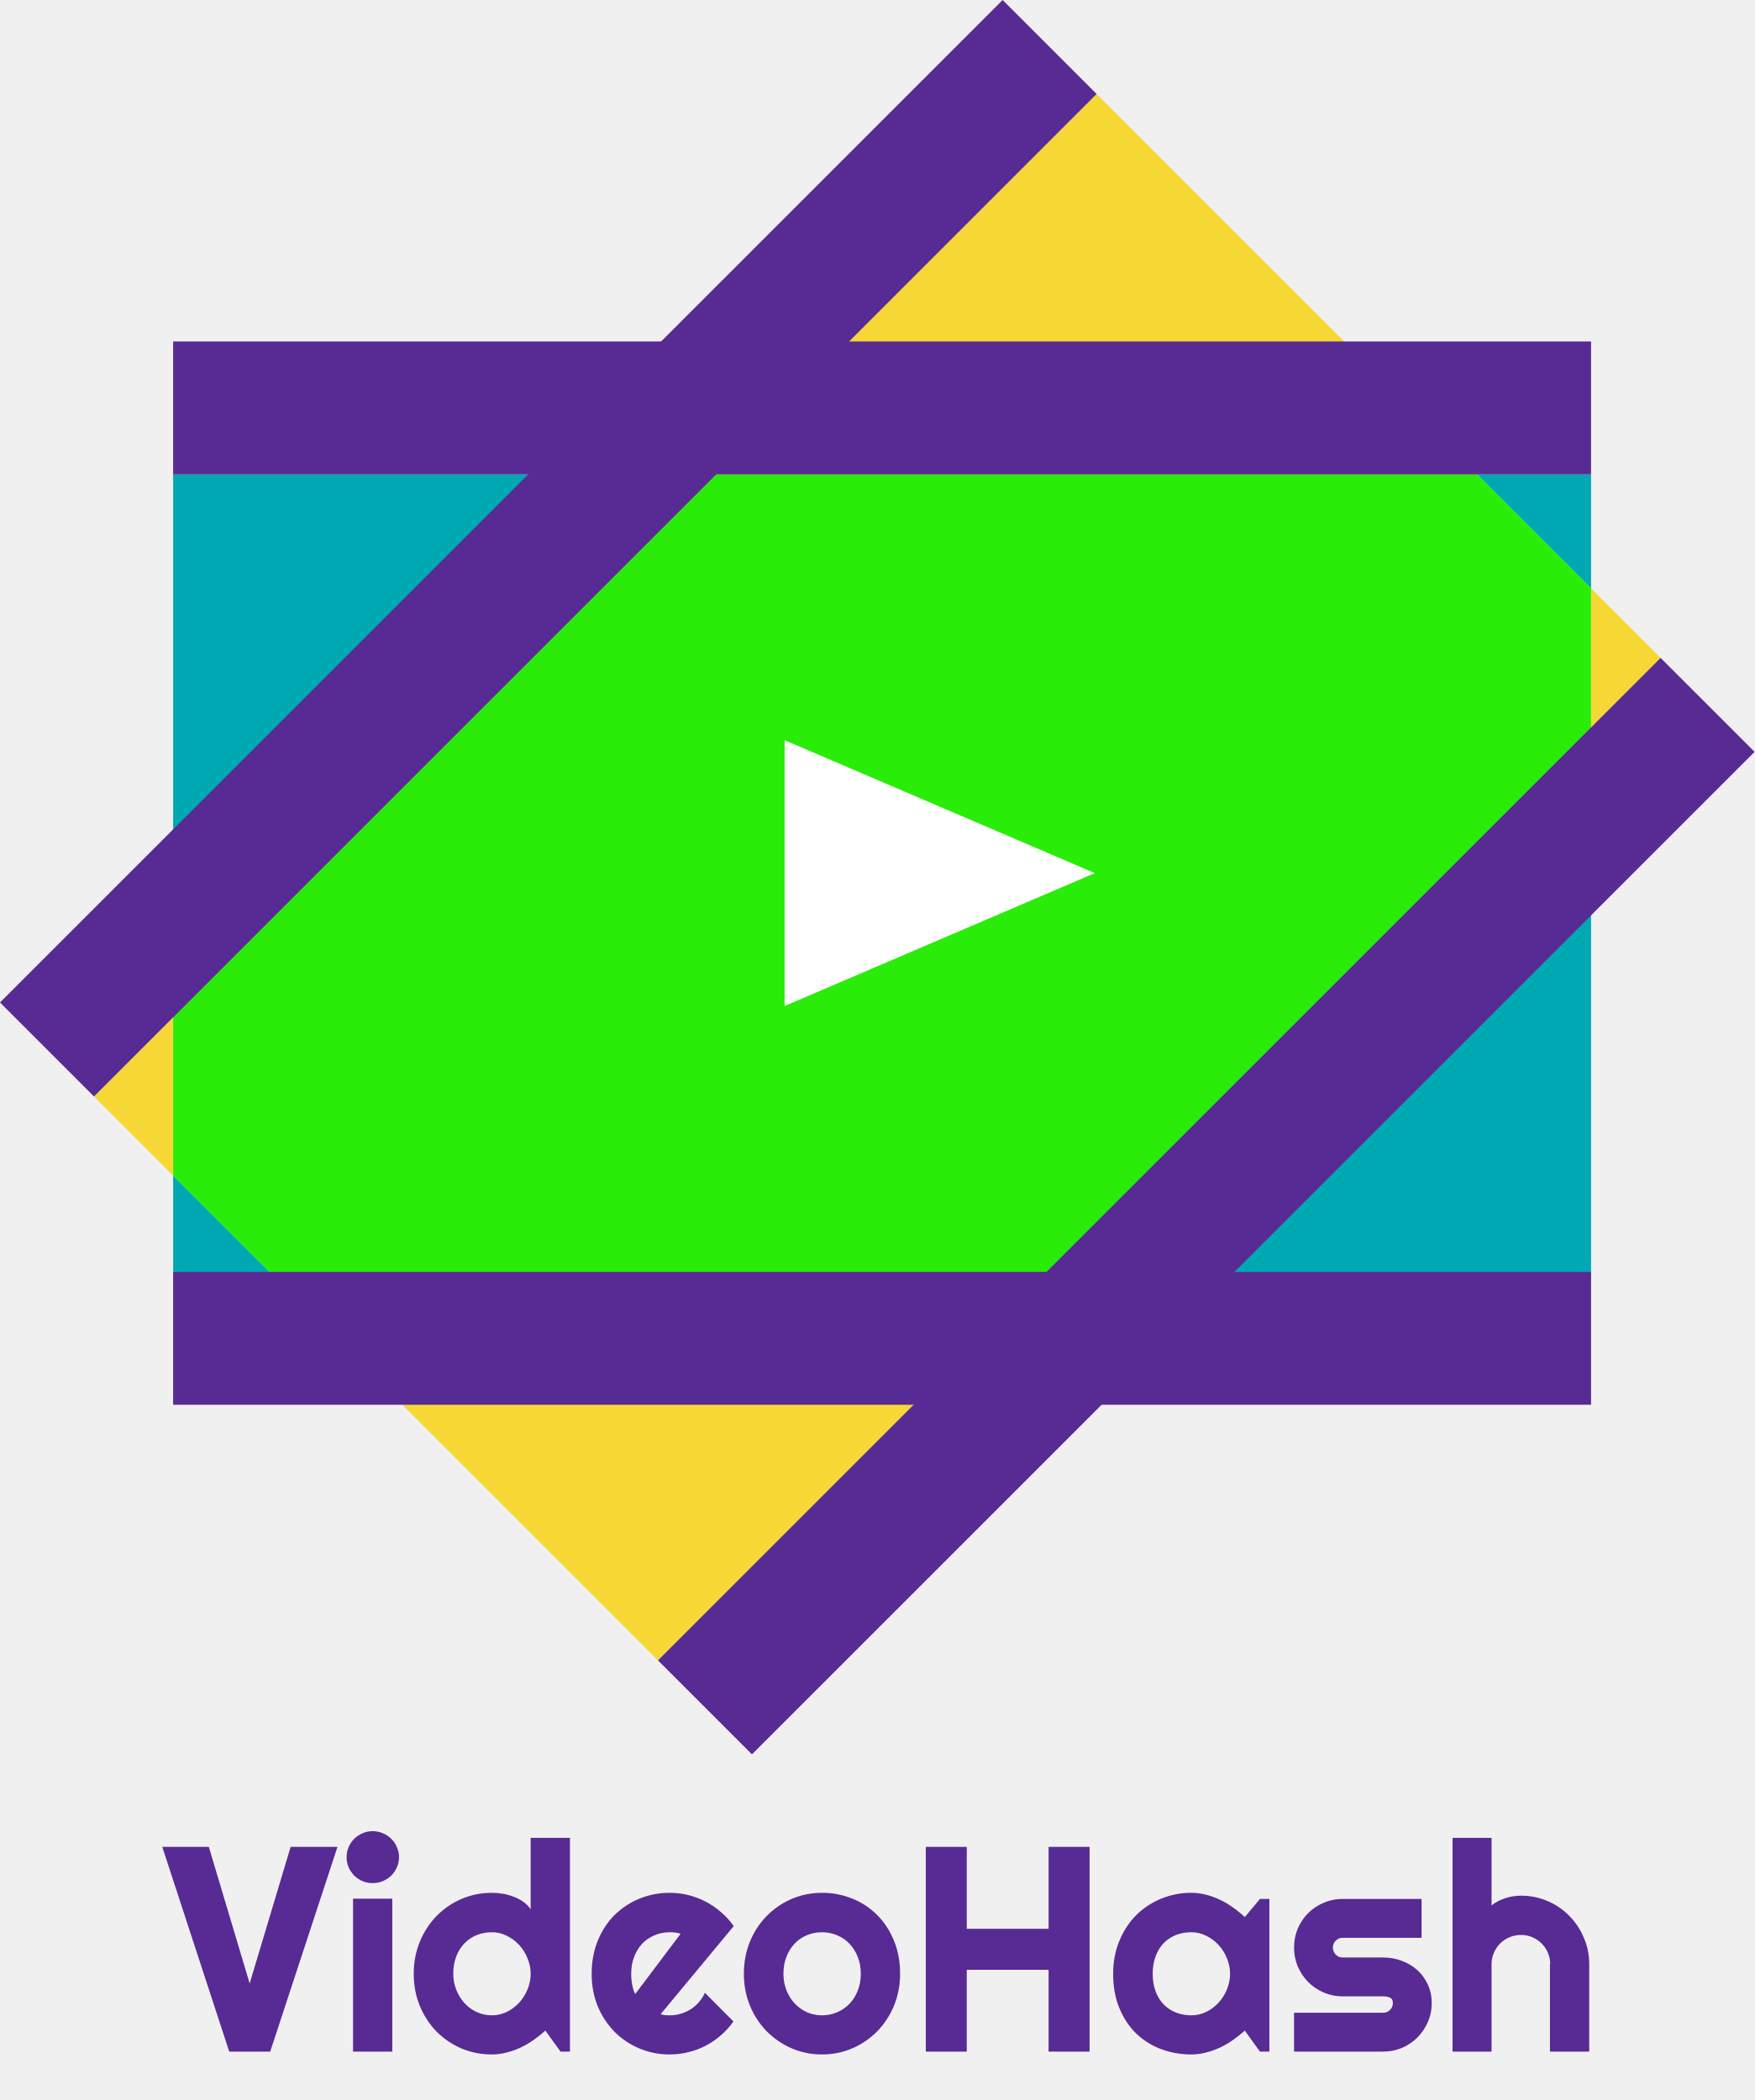
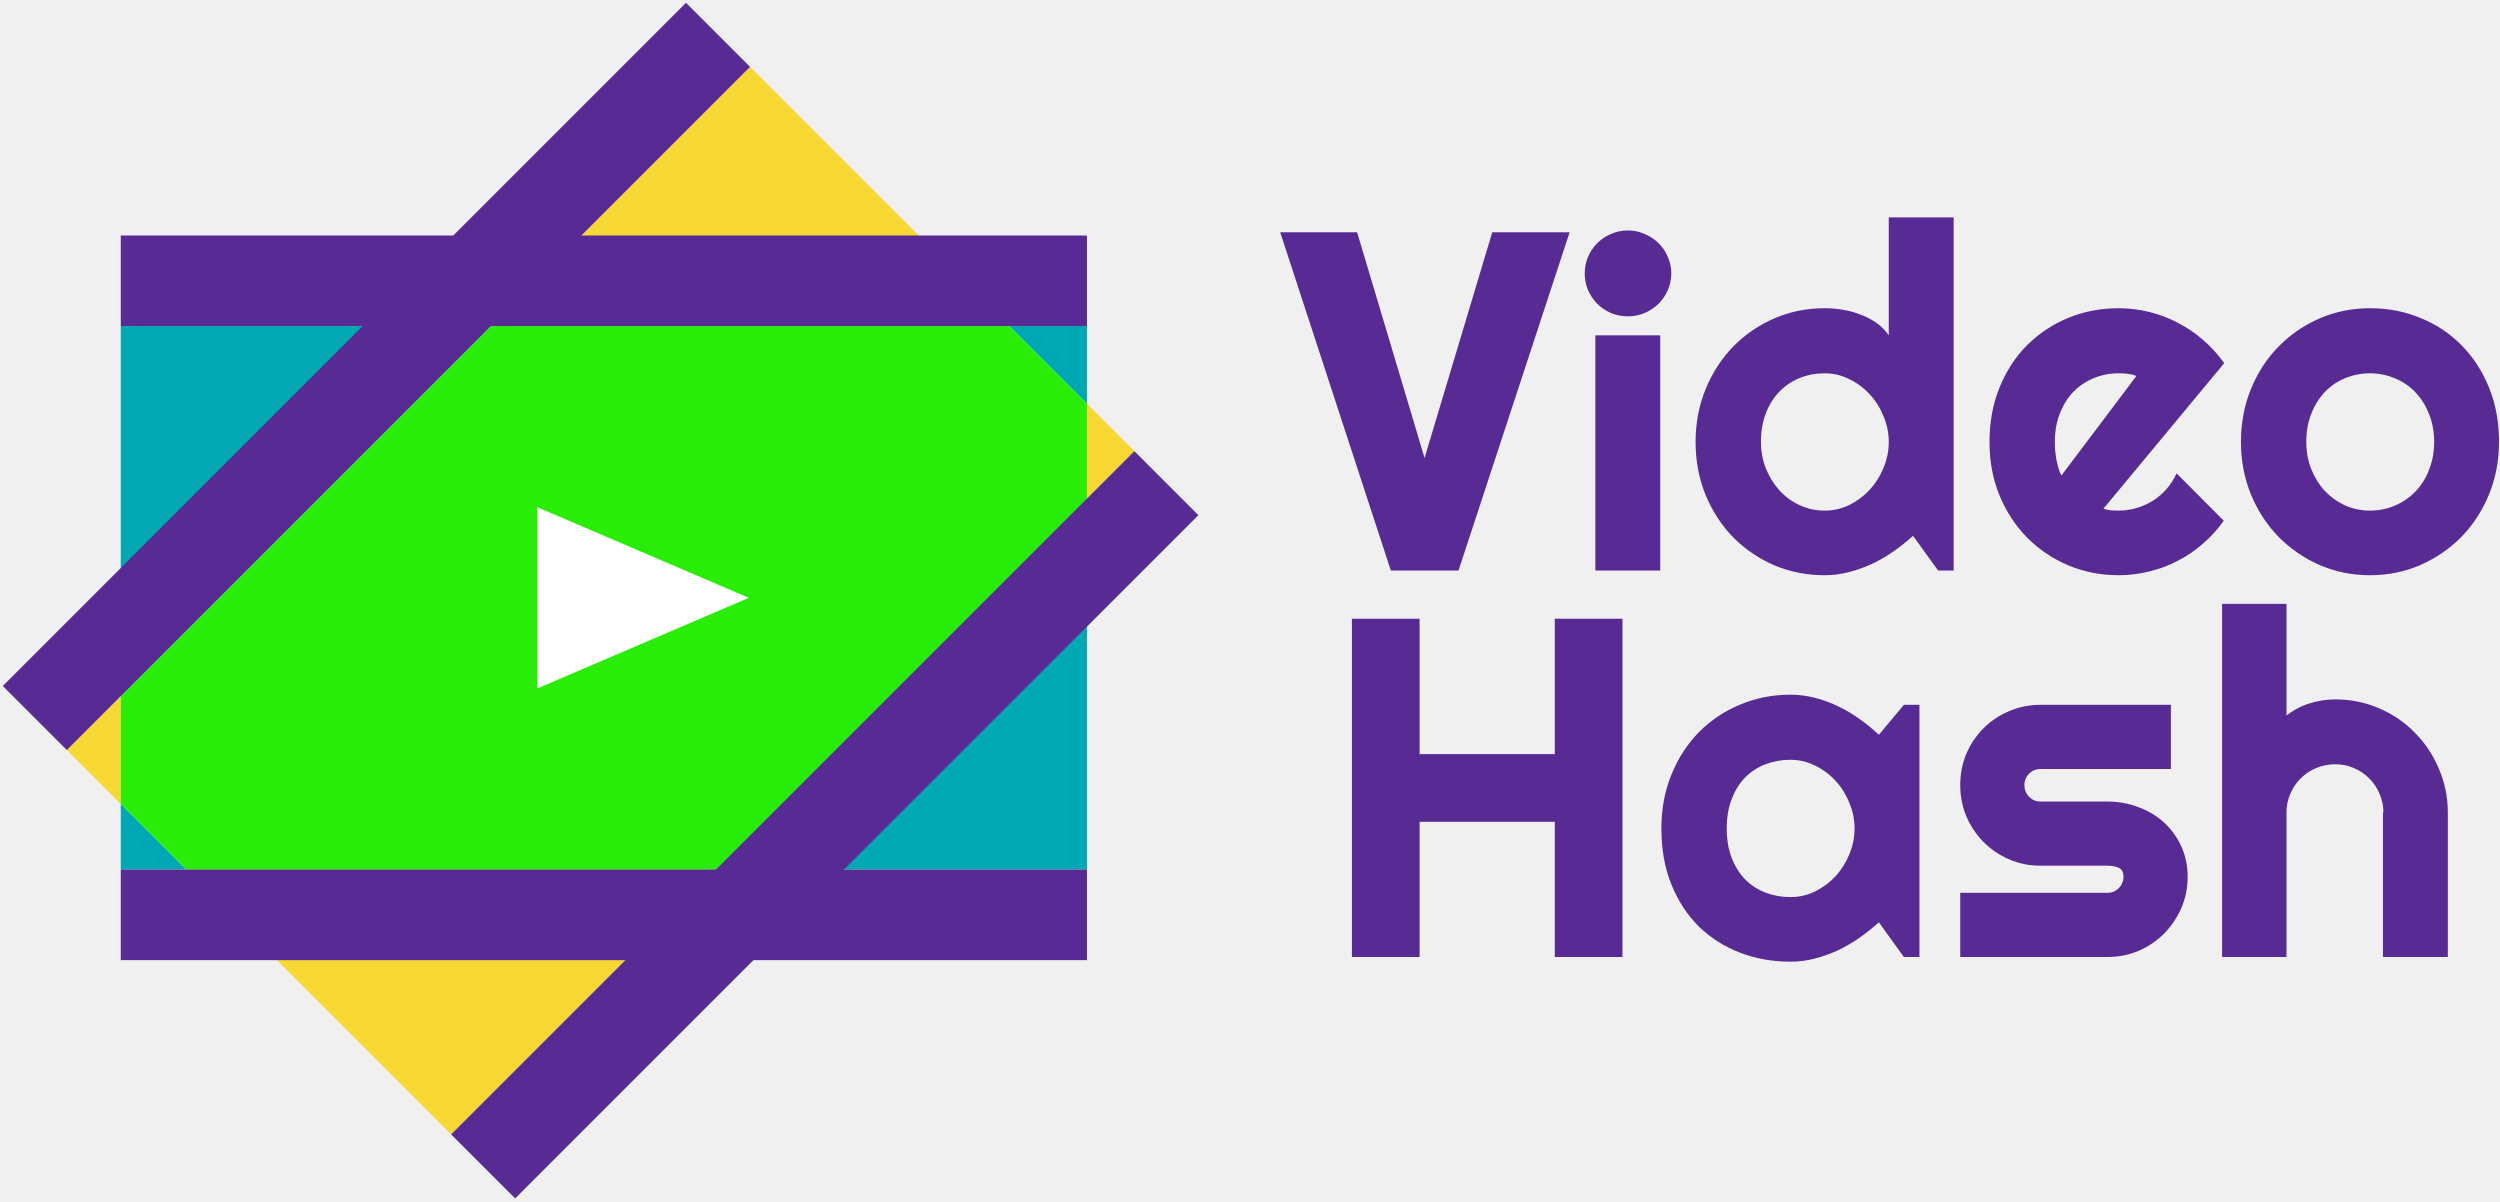
- <svg xmlns="http://www.w3.org/2000/svg" width="198" height="237" fill="none">
-   <path fill-rule="evenodd" clip-rule="evenodd" d="m19.537 114.816-8.929 8.929 8.93 8.929v-17.858Zm61.28-61.279h85.857l-42.929-42.929-42.929 42.93Zm98.72 12.863v15.696l7.848-7.848-7.848-7.848Zm-61.442 77.137H30.4l43.848 43.848 43.847-43.848Z" fill="#F7D734" />
-   <path fill-rule="evenodd" clip-rule="evenodd" d="M19.537 132.674 30.4 143.537H19.537v-10.863Zm0-17.858V53.537h61.28l-61.28 61.279Zm147.137-61.279L179.537 66.4V53.537h-12.863Zm12.863 28.559-61.442 61.441h61.442V82.096Z" fill="#00A8B3" />
-   <path fill-rule="evenodd" clip-rule="evenodd" d="m30.4 143.537-10.863-10.863v-17.858l61.28-61.279h85.857L179.537 66.4v15.696l-61.442 61.441H30.4Z" fill="#29ED09" />
-   <path d="M179.537 143.537h-160v15h160v-15ZM179.537 38.537h-160v15h160v-15Z" fill="#582A94" />
-   <path d="M113.137 0 0 113.137l10.608 10.608L123.745 10.608 113.137 0ZM187.385 74.248 74.248 187.385l10.605 10.605L197.989 84.853l-10.604-10.605Z" fill="#582A94" />
-   <path d="m123.537 98.537-35 15v-30l35 15Z" fill="#fff" />
-   <path d="m38.081 208.431-7.59 23.106h-4.624l-7.557-23.106h5.253l4.609 15.42 4.624-15.42h5.285Zm6.945 1.16c0 .408-.08.789-.242 1.144a2.92 2.92 0 0 1-.628.934 3.25 3.25 0 0 1-.95.629c-.355.15-.737.225-1.145.225-.408 0-.795-.075-1.16-.225a3.316 3.316 0 0 1-.934-.629 3.318 3.318 0 0 1-.629-.934 2.9 2.9 0 0 1-.226-1.144c0-.398.076-.774.226-1.128a2.924 2.924 0 0 1 1.563-1.563 2.845 2.845 0 0 1 1.16-.242c.408 0 .79.081 1.144.242.366.15.682.36.95.628.27.258.479.57.63.935.16.354.241.73.241 1.128Zm-.757 21.946h-4.431V214.28h4.43v17.257Zm20.045 0H63.25l-1.708-2.369c-.419.376-.865.731-1.337 1.064-.462.322-.95.607-1.466.854a9.445 9.445 0 0 1-1.596.564 6.488 6.488 0 0 1-1.643.209 8.775 8.775 0 0 1-3.432-.676 8.99 8.99 0 0 1-2.804-1.902 9.126 9.126 0 0 1-1.885-2.884c-.462-1.117-.693-2.331-.693-3.642 0-1.299.23-2.508.693-3.625a9.092 9.092 0 0 1 1.885-2.901 8.865 8.865 0 0 1 2.804-1.917 8.594 8.594 0 0 1 3.432-.693c.386 0 .784.032 1.192.097.419.064.822.172 1.209.322.397.14.768.328 1.111.564.344.236.634.526.87.87v-8.057h4.432v24.122Zm-4.431-8.782c0-.601-.119-1.181-.355-1.74a4.765 4.765 0 0 0-.935-1.498 4.479 4.479 0 0 0-1.401-1.048 3.677 3.677 0 0 0-1.692-.403c-.602 0-1.171.108-1.708.323a4.04 4.04 0 0 0-1.386.934 4.313 4.313 0 0 0-.919 1.467c-.225.58-.338 1.235-.338 1.965a4.944 4.944 0 0 0 1.257 3.304c.397.429.86.768 1.386 1.015a4.04 4.04 0 0 0 1.708.37c.601 0 1.165-.129 1.692-.386a4.843 4.843 0 0 0 1.401-1.048c.398-.44.71-.94.935-1.498.236-.57.355-1.155.355-1.757Zm14.663 4.56c.171.054.343.092.515.113.172.011.344.016.516.016.43 0 .843-.059 1.24-.177a4.54 4.54 0 0 0 1.112-.499 4.25 4.25 0 0 0 1.611-1.87l3.223 3.239a8.528 8.528 0 0 1-1.418 1.563 8.568 8.568 0 0 1-1.724 1.176 8.179 8.179 0 0 1-1.95.726 8.518 8.518 0 0 1-2.094.257 8.775 8.775 0 0 1-3.432-.676 8.779 8.779 0 0 1-2.804-1.886 8.924 8.924 0 0 1-1.885-2.868c-.462-1.117-.693-2.342-.693-3.674 0-1.364.23-2.61.693-3.738.462-1.128 1.09-2.089 1.885-2.884a8.671 8.671 0 0 1 2.804-1.853 8.948 8.948 0 0 1 3.432-.661 8.718 8.718 0 0 1 4.06.999c.623.322 1.204.72 1.74 1.193.538.461 1.01.982 1.419 1.563l-8.25 9.941Zm2.255-9.071a2.476 2.476 0 0 0-.612-.145 5.42 5.42 0 0 0-.612-.033c-.602 0-1.171.113-1.708.339a4.055 4.055 0 0 0-1.386.934 4.508 4.508 0 0 0-.918 1.483c-.226.569-.339 1.214-.339 1.933 0 .161.006.344.016.548.022.204.049.414.08.629.044.204.092.402.146.596.054.193.123.365.21.515l5.124-6.799Zm24.767 4.511c0 1.289-.231 2.493-.693 3.61a9.128 9.128 0 0 1-1.886 2.884 8.954 8.954 0 0 1-2.803 1.917 8.52 8.52 0 0 1-3.432.693 8.594 8.594 0 0 1-3.433-.693 9.206 9.206 0 0 1-2.803-1.917 9.126 9.126 0 0 1-1.886-2.884c-.461-1.117-.692-2.321-.692-3.61 0-1.31.23-2.524.692-3.641a8.9 8.9 0 0 1 1.886-2.885 8.865 8.865 0 0 1 2.803-1.917 8.594 8.594 0 0 1 3.433-.693 8.87 8.87 0 0 1 3.432.661 8.123 8.123 0 0 1 2.803 1.853c.795.795 1.424 1.756 1.886 2.884.462 1.117.693 2.363.693 3.738Zm-4.432 0c0-.709-.118-1.348-.354-1.917a4.373 4.373 0 0 0-.935-1.483 3.914 3.914 0 0 0-1.401-.95 4.243 4.243 0 0 0-1.692-.339c-.602 0-1.171.113-1.708.339a3.946 3.946 0 0 0-1.386.95 4.506 4.506 0 0 0-.919 1.483c-.225.569-.338 1.208-.338 1.917 0 .666.113 1.284.338 1.853.226.57.532 1.064.919 1.483.397.419.86.752 1.386.999a4.2 4.2 0 0 0 1.708.354c.601 0 1.165-.112 1.691-.338a4.22 4.22 0 0 0 1.402-.951c.398-.408.71-.902.935-1.482.236-.58.354-1.219.354-1.918Zm11.956 8.782h-4.624v-23.106h4.624v9.249h9.233v-9.249h4.625v23.106h-4.625v-9.233h-9.233v9.233Zm34.145 0h-1.064l-1.708-2.369c-.419.376-.865.731-1.337 1.064-.462.322-.951.607-1.467.854a9.418 9.418 0 0 1-1.595.564 6.487 6.487 0 0 1-1.643.209 9.592 9.592 0 0 1-3.433-.612 8.295 8.295 0 0 1-2.803-1.772c-.795-.785-1.424-1.741-1.886-2.869-.461-1.128-.692-2.411-.692-3.851 0-1.342.231-2.572.692-3.69.462-1.128 1.091-2.094 1.886-2.9a8.536 8.536 0 0 1 2.803-1.869 8.782 8.782 0 0 1 3.433-.677c.558 0 1.111.07 1.659.21.548.139 1.08.333 1.595.58a9.57 9.57 0 0 1 1.467.87c.472.333.913.693 1.321 1.079l1.708-2.046h1.064v17.225Zm-4.432-8.782a4.43 4.43 0 0 0-.354-1.74 4.764 4.764 0 0 0-.935-1.498 4.465 4.465 0 0 0-1.402-1.048 3.674 3.674 0 0 0-1.691-.403c-.602 0-1.171.102-1.708.307a3.947 3.947 0 0 0-1.386.902c-.387.397-.693.891-.919 1.482-.225.58-.338 1.246-.338 1.998s.113 1.424.338 2.015c.226.58.532 1.068.919 1.466.397.397.859.698 1.386.902a4.767 4.767 0 0 0 1.708.306c.601 0 1.165-.129 1.691-.386a4.826 4.826 0 0 0 1.402-1.048c.398-.44.709-.94.935-1.498a4.55 4.55 0 0 0 .354-1.757Zm17.274 8.782h-10.055v-4.383h10.055c.301 0 .558-.107.773-.322.215-.215.322-.473.322-.773 0-.312-.107-.516-.322-.613a1.884 1.884 0 0 0-.773-.145h-4.576a5.308 5.308 0 0 1-2.143-.435 5.595 5.595 0 0 1-1.741-1.176 5.795 5.795 0 0 1-1.176-1.756 5.494 5.494 0 0 1-.419-2.144c0-.762.14-1.477.419-2.143a5.59 5.59 0 0 1 1.176-1.74 5.37 5.37 0 0 1 1.741-1.16 5.308 5.308 0 0 1 2.143-.435h8.91v4.383h-8.91c-.301 0-.559.107-.774.322a1.055 1.055 0 0 0-.322.773c0 .312.107.581.322.806.215.215.473.322.774.322h4.576c.752 0 1.461.129 2.127.387a5.25 5.25 0 0 1 1.74 1.048 4.98 4.98 0 0 1 1.176 1.627c.29.634.435 1.327.435 2.079 0 .762-.145 1.477-.435 2.143a5.858 5.858 0 0 1-1.176 1.74 5.59 5.59 0 0 1-1.74 1.176 5.45 5.45 0 0 1-2.127.419Zm12.23 0h-4.399v-24.122h4.399v7.622a5.01 5.01 0 0 1 1.627-.838 5.775 5.775 0 0 1 1.708-.258c1.064 0 2.063.204 2.997.613.935.397 1.746.95 2.433 1.659a7.629 7.629 0 0 1 1.644 2.466c.408.934.612 1.933.612 2.997v9.861h-4.431v-9.861h.032c0-.451-.086-.876-.257-1.273a3.316 3.316 0 0 0-.709-1.064c-.301-.3-.65-.537-1.048-.709a3.169 3.169 0 0 0-1.273-.257 3.324 3.324 0 0 0-2.368.966 3.284 3.284 0 0 0-.709 1.064 3.17 3.17 0 0 0-.258 1.273v9.861Z" fill="#582A94" />
+ <svg xmlns="http://www.w3.org/2000/svg" width="414" height="199" fill="none">
+   <path d="m259.93 38.461-18.399 56.016H230.32L212 38.46h12.735l11.171 37.383 11.211-37.383h12.813Zm16.836 6.813c0 .99-.196 1.913-.586 2.773a7.094 7.094 0 0 1-1.524 2.266 7.893 7.893 0 0 1-2.304 1.523 7.03 7.03 0 0 1-2.774.547 7.312 7.312 0 0 1-2.812-.547 8.045 8.045 0 0 1-2.266-1.523 8.037 8.037 0 0 1-1.523-2.266 7.02 7.02 0 0 1-.547-2.773c0-.964.182-1.876.547-2.735a7.36 7.36 0 0 1 1.523-2.266 7.08 7.08 0 0 1 2.266-1.523 6.89 6.89 0 0 1 2.812-.586c.99 0 1.914.195 2.774.586a6.978 6.978 0 0 1 2.304 1.523 6.565 6.565 0 0 1 1.524 2.266c.39.86.586 1.77.586 2.734Zm-1.836 49.203h-10.742V55.53h10.742v38.946Zm48.594 0h-2.579l-4.14-5.743a35.365 35.365 0 0 1-3.242 2.579 25.334 25.334 0 0 1-3.555 2.07 22.741 22.741 0 0 1-3.867 1.367c-1.302.339-2.63.508-3.985.508-2.942 0-5.716-.547-8.32-1.64a21.8 21.8 0 0 1-6.797-4.61c-1.927-1.98-3.45-4.31-4.57-6.992-1.12-2.709-1.68-5.651-1.68-8.829 0-3.15.56-6.08 1.68-8.788 1.12-2.709 2.643-5.053 4.57-7.032a21.48 21.48 0 0 1 6.797-4.648c2.604-1.12 5.378-1.68 8.32-1.68.938 0 1.901.078 2.891.234 1.016.157 1.992.417 2.93.782.963.338 1.862.794 2.695 1.367a8.129 8.129 0 0 1 2.109 2.11V36h10.743v58.477Zm-10.743-21.29a10.72 10.72 0 0 0-.859-4.218 11.563 11.563 0 0 0-2.266-3.633 10.862 10.862 0 0 0-3.398-2.54 8.898 8.898 0 0 0-4.102-.976c-1.458 0-2.838.26-4.14.782a9.827 9.827 0 0 0-3.36 2.265c-.937.964-1.679 2.149-2.226 3.555-.547 1.406-.821 2.995-.821 4.766 0 1.536.274 2.994.821 4.374a11.972 11.972 0 0 0 2.226 3.633 10.78 10.78 0 0 0 3.36 2.461 9.79 9.79 0 0 0 4.14.899 9.2 9.2 0 0 0 4.102-.938 11.724 11.724 0 0 0 3.398-2.539 12.186 12.186 0 0 0 2.266-3.633c.573-1.38.859-2.8.859-4.257Zm35.547 11.055c.417.13.834.222 1.25.274.417.026.834.039 1.25.039 1.042 0 2.045-.144 3.008-.43.964-.286 1.862-.69 2.695-1.21a10.194 10.194 0 0 0 2.266-1.954 10.323 10.323 0 0 0 1.641-2.578l7.812 7.851a20.638 20.638 0 0 1-3.437 3.79 20.813 20.813 0 0 1-4.18 2.851 19.797 19.797 0 0 1-4.727 1.758c-1.64.416-3.333.625-5.078.625-2.942 0-5.716-.547-8.32-1.64a21.257 21.257 0 0 1-6.797-4.571c-1.927-1.953-3.45-4.27-4.57-6.953-1.12-2.709-1.68-5.677-1.68-8.906 0-3.308.56-6.329 1.68-9.063 1.12-2.734 2.643-5.065 4.57-6.992a21.043 21.043 0 0 1 6.797-4.492c2.604-1.068 5.378-1.602 8.32-1.602 1.745 0 3.451.208 5.117.625a21.08 21.08 0 0 1 4.727 1.797 20.919 20.919 0 0 1 4.219 2.89 20.638 20.638 0 0 1 3.437 3.79l-20 24.101Zm5.469-21.992c-.495-.182-.99-.3-1.484-.352a13.463 13.463 0 0 0-1.485-.078c-1.458 0-2.838.274-4.14.82a9.827 9.827 0 0 0-3.36 2.266c-.937.99-1.679 2.188-2.226 3.594-.547 1.38-.821 2.943-.821 4.688 0 .39.013.833.039 1.328.053.494.118 1.002.196 1.523.104.495.221.977.351 1.445.131.47.3.886.508 1.25l12.422-16.484Zm60.039 10.938c0 3.124-.56 6.041-1.68 8.75-1.119 2.682-2.643 5.013-4.57 6.992-1.927 1.953-4.193 3.502-6.797 4.648-2.578 1.12-5.351 1.68-8.32 1.68-2.943 0-5.716-.56-8.32-1.68a22.357 22.357 0 0 1-6.797-4.648c-1.927-1.98-3.451-4.31-4.571-6.993-1.119-2.708-1.679-5.624-1.679-8.75 0-3.177.56-6.12 1.679-8.828 1.12-2.708 2.644-5.039 4.571-6.992a21.468 21.468 0 0 1 6.797-4.648c2.604-1.12 5.377-1.68 8.32-1.68 2.969 0 5.742.534 8.32 1.602 2.604 1.041 4.87 2.539 6.797 4.492 1.927 1.927 3.451 4.258 4.57 6.992 1.12 2.708 1.68 5.73 1.68 9.063Zm-10.742 0c0-1.72-.287-3.269-.859-4.649-.547-1.406-1.303-2.604-2.266-3.594a9.484 9.484 0 0 0-3.399-2.304 10.299 10.299 0 0 0-4.101-.82c-1.458 0-2.839.273-4.141.82a9.563 9.563 0 0 0-3.359 2.304c-.938.99-1.68 2.188-2.227 3.594-.547 1.38-.82 2.93-.82 4.648 0 1.615.273 3.112.82 4.493.547 1.38 1.289 2.578 2.227 3.593a11.07 11.07 0 0 0 3.359 2.422 10.17 10.17 0 0 0 4.141.86c1.458 0 2.825-.274 4.101-.82a10.203 10.203 0 0 0 3.399-2.305c.963-.99 1.719-2.188 2.266-3.594.572-1.406.859-2.956.859-4.648Zm-168.008 85.289h-11.211v-56.016h11.211v22.422h22.383v-22.422h11.211v56.016h-11.211v-22.383h-22.383v22.383Zm82.773 0h-2.578l-4.14-5.742a35.398 35.398 0 0 1-3.242 2.578 25.372 25.372 0 0 1-3.555 2.07 22.697 22.697 0 0 1-3.867 1.367 15.754 15.754 0 0 1-3.985.508c-2.942 0-5.716-.495-8.32-1.484a20.123 20.123 0 0 1-6.797-4.297c-1.927-1.901-3.45-4.219-4.57-6.953-1.12-2.735-1.68-5.846-1.68-9.336 0-3.255.56-6.237 1.68-8.945 1.12-2.735 2.643-5.078 4.57-7.032a20.74 20.74 0 0 1 6.797-4.531c2.604-1.094 5.378-1.641 8.32-1.641 1.354 0 2.696.17 4.024.508 1.328.339 2.617.808 3.867 1.407a23.271 23.271 0 0 1 3.555 2.109 28.73 28.73 0 0 1 3.203 2.617l4.14-4.961h2.578v41.758Zm-10.742-21.289c0-1.458-.286-2.865-.859-4.219a11.57 11.57 0 0 0-2.266-3.633 10.872 10.872 0 0 0-3.398-2.539 8.897 8.897 0 0 0-4.102-.976 11.55 11.55 0 0 0-4.14.742 9.631 9.631 0 0 0-3.36 2.187c-.937.964-1.679 2.162-2.226 3.594-.547 1.406-.821 3.021-.821 4.844 0 1.823.274 3.45.821 4.883.547 1.406 1.289 2.591 2.226 3.554a9.62 9.62 0 0 0 3.36 2.188 11.55 11.55 0 0 0 4.14.742 9.2 9.2 0 0 0 4.102-.937 11.734 11.734 0 0 0 3.398-2.539 12.192 12.192 0 0 0 2.266-3.633c.573-1.38.859-2.8.859-4.258Zm41.875 21.289h-24.375v-10.625h24.375c.729 0 1.354-.26 1.875-.781a2.558 2.558 0 0 0 .782-1.875c0-.755-.261-1.25-.782-1.485-.521-.234-1.146-.351-1.875-.351h-11.093c-1.849 0-3.581-.352-5.196-1.055a13.56 13.56 0 0 1-4.218-2.851 14.051 14.051 0 0 1-2.852-4.258c-.677-1.615-1.016-3.347-1.016-5.196 0-1.849.339-3.58 1.016-5.195a13.562 13.562 0 0 1 2.852-4.219 13.01 13.01 0 0 1 4.218-2.812c1.615-.703 3.347-1.055 5.196-1.055H359.5v10.625h-21.601c-.73 0-1.355.261-1.875.781a2.558 2.558 0 0 0-.782 1.875c0 .756.261 1.407.782 1.954.52.52 1.145.781 1.875.781h11.093c1.823 0 3.542.312 5.157.937 1.614.599 3.02 1.446 4.218 2.539a12.082 12.082 0 0 1 2.852 3.946c.703 1.536 1.055 3.216 1.055 5.039 0 1.849-.352 3.58-1.055 5.195a14.183 14.183 0 0 1-2.852 4.219 13.555 13.555 0 0 1-4.218 2.851c-1.615.677-3.334 1.016-5.157 1.016Zm29.649 0h-10.664V100h10.664v18.477c1.276-.964 2.591-1.641 3.945-2.031a13.99 13.99 0 0 1 4.141-.625c2.578 0 5 .495 7.265 1.484 2.266.964 4.232 2.305 5.899 4.024 1.692 1.692 3.021 3.684 3.984 5.976.99 2.266 1.484 4.688 1.484 7.266v23.906h-10.742v-23.906h.078a7.683 7.683 0 0 0-.625-3.086 7.97 7.97 0 0 0-1.718-2.578 8.118 8.118 0 0 0-2.539-1.719 7.69 7.69 0 0 0-3.086-.625 8.06 8.06 0 0 0-3.164.625 7.99 7.99 0 0 0-2.578 1.719 7.957 7.957 0 0 0-1.719 2.578 7.683 7.683 0 0 0-.625 3.086v23.906Z" fill="#582A94" />
+   <path fill-rule="evenodd" clip-rule="evenodd" d="m20 115.279-8.929 8.929L20 133.137v-17.858ZM81.28 54h85.857l-42.929-42.929-42.929 42.93ZM180 66.863v15.695l7.848-7.847L180 66.863ZM118.558 144H30.863l43.848 43.848L118.558 144Z" fill="#F7D734" />
+   <path fill-rule="evenodd" clip-rule="evenodd" d="M20 133.137 30.863 144H20v-10.863Zm0-17.858V54h61.28L20 115.28ZM167.137 54 180 66.863V54h-12.863ZM180 82.56 118.558 144H180V82.559Z" fill="#00A8B3" />
+   <path fill-rule="evenodd" clip-rule="evenodd" d="M30.863 144 20 133.137v-17.858L81.28 54h85.857L180 66.863V82.56L118.558 144H30.863Z" fill="#29ED09" />
+   <path d="M180 144H20v15h160v-15ZM180 39H20v15h160V39Z" fill="#582A94" />
+   <path d="M113.6.463.463 113.6l10.608 10.608L124.208 11.071 113.6.463ZM187.848 74.71 74.711 187.849l10.604 10.605L198.452 85.316 187.848 74.71Z" fill="#582A94" />
+   <path d="m124 99-35 15V84l35 15Z" fill="#fff" />
</svg>
